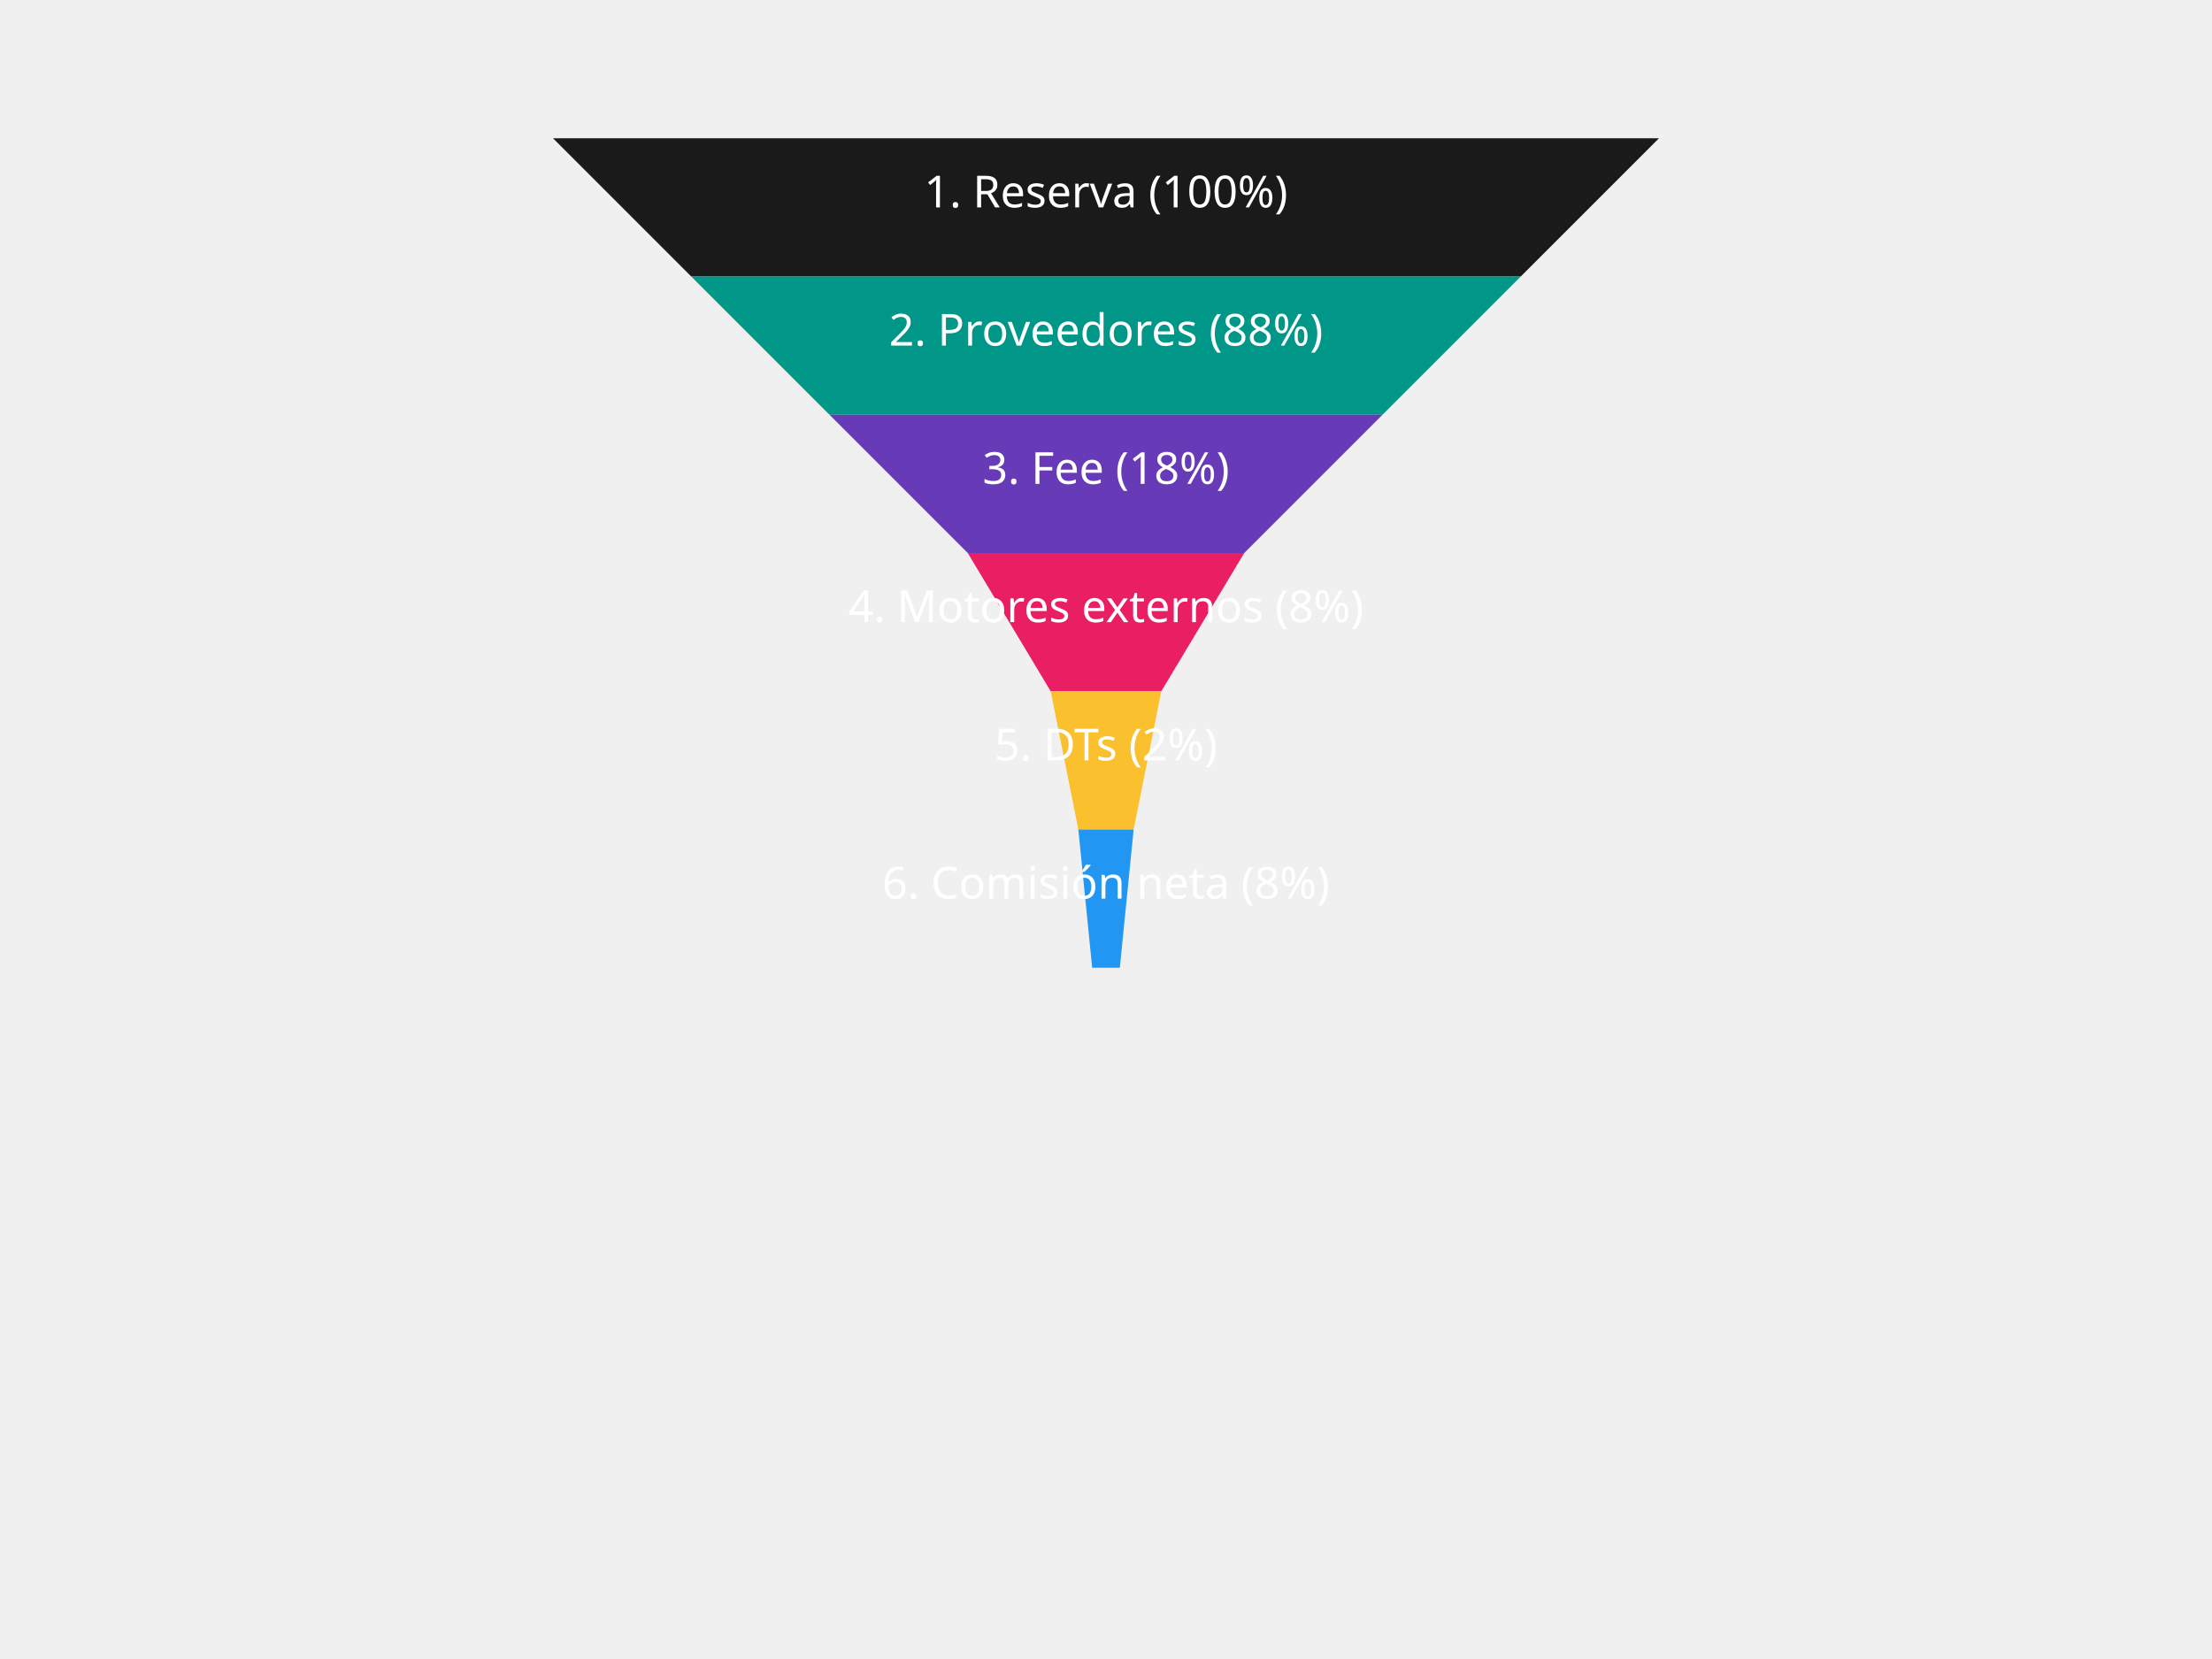
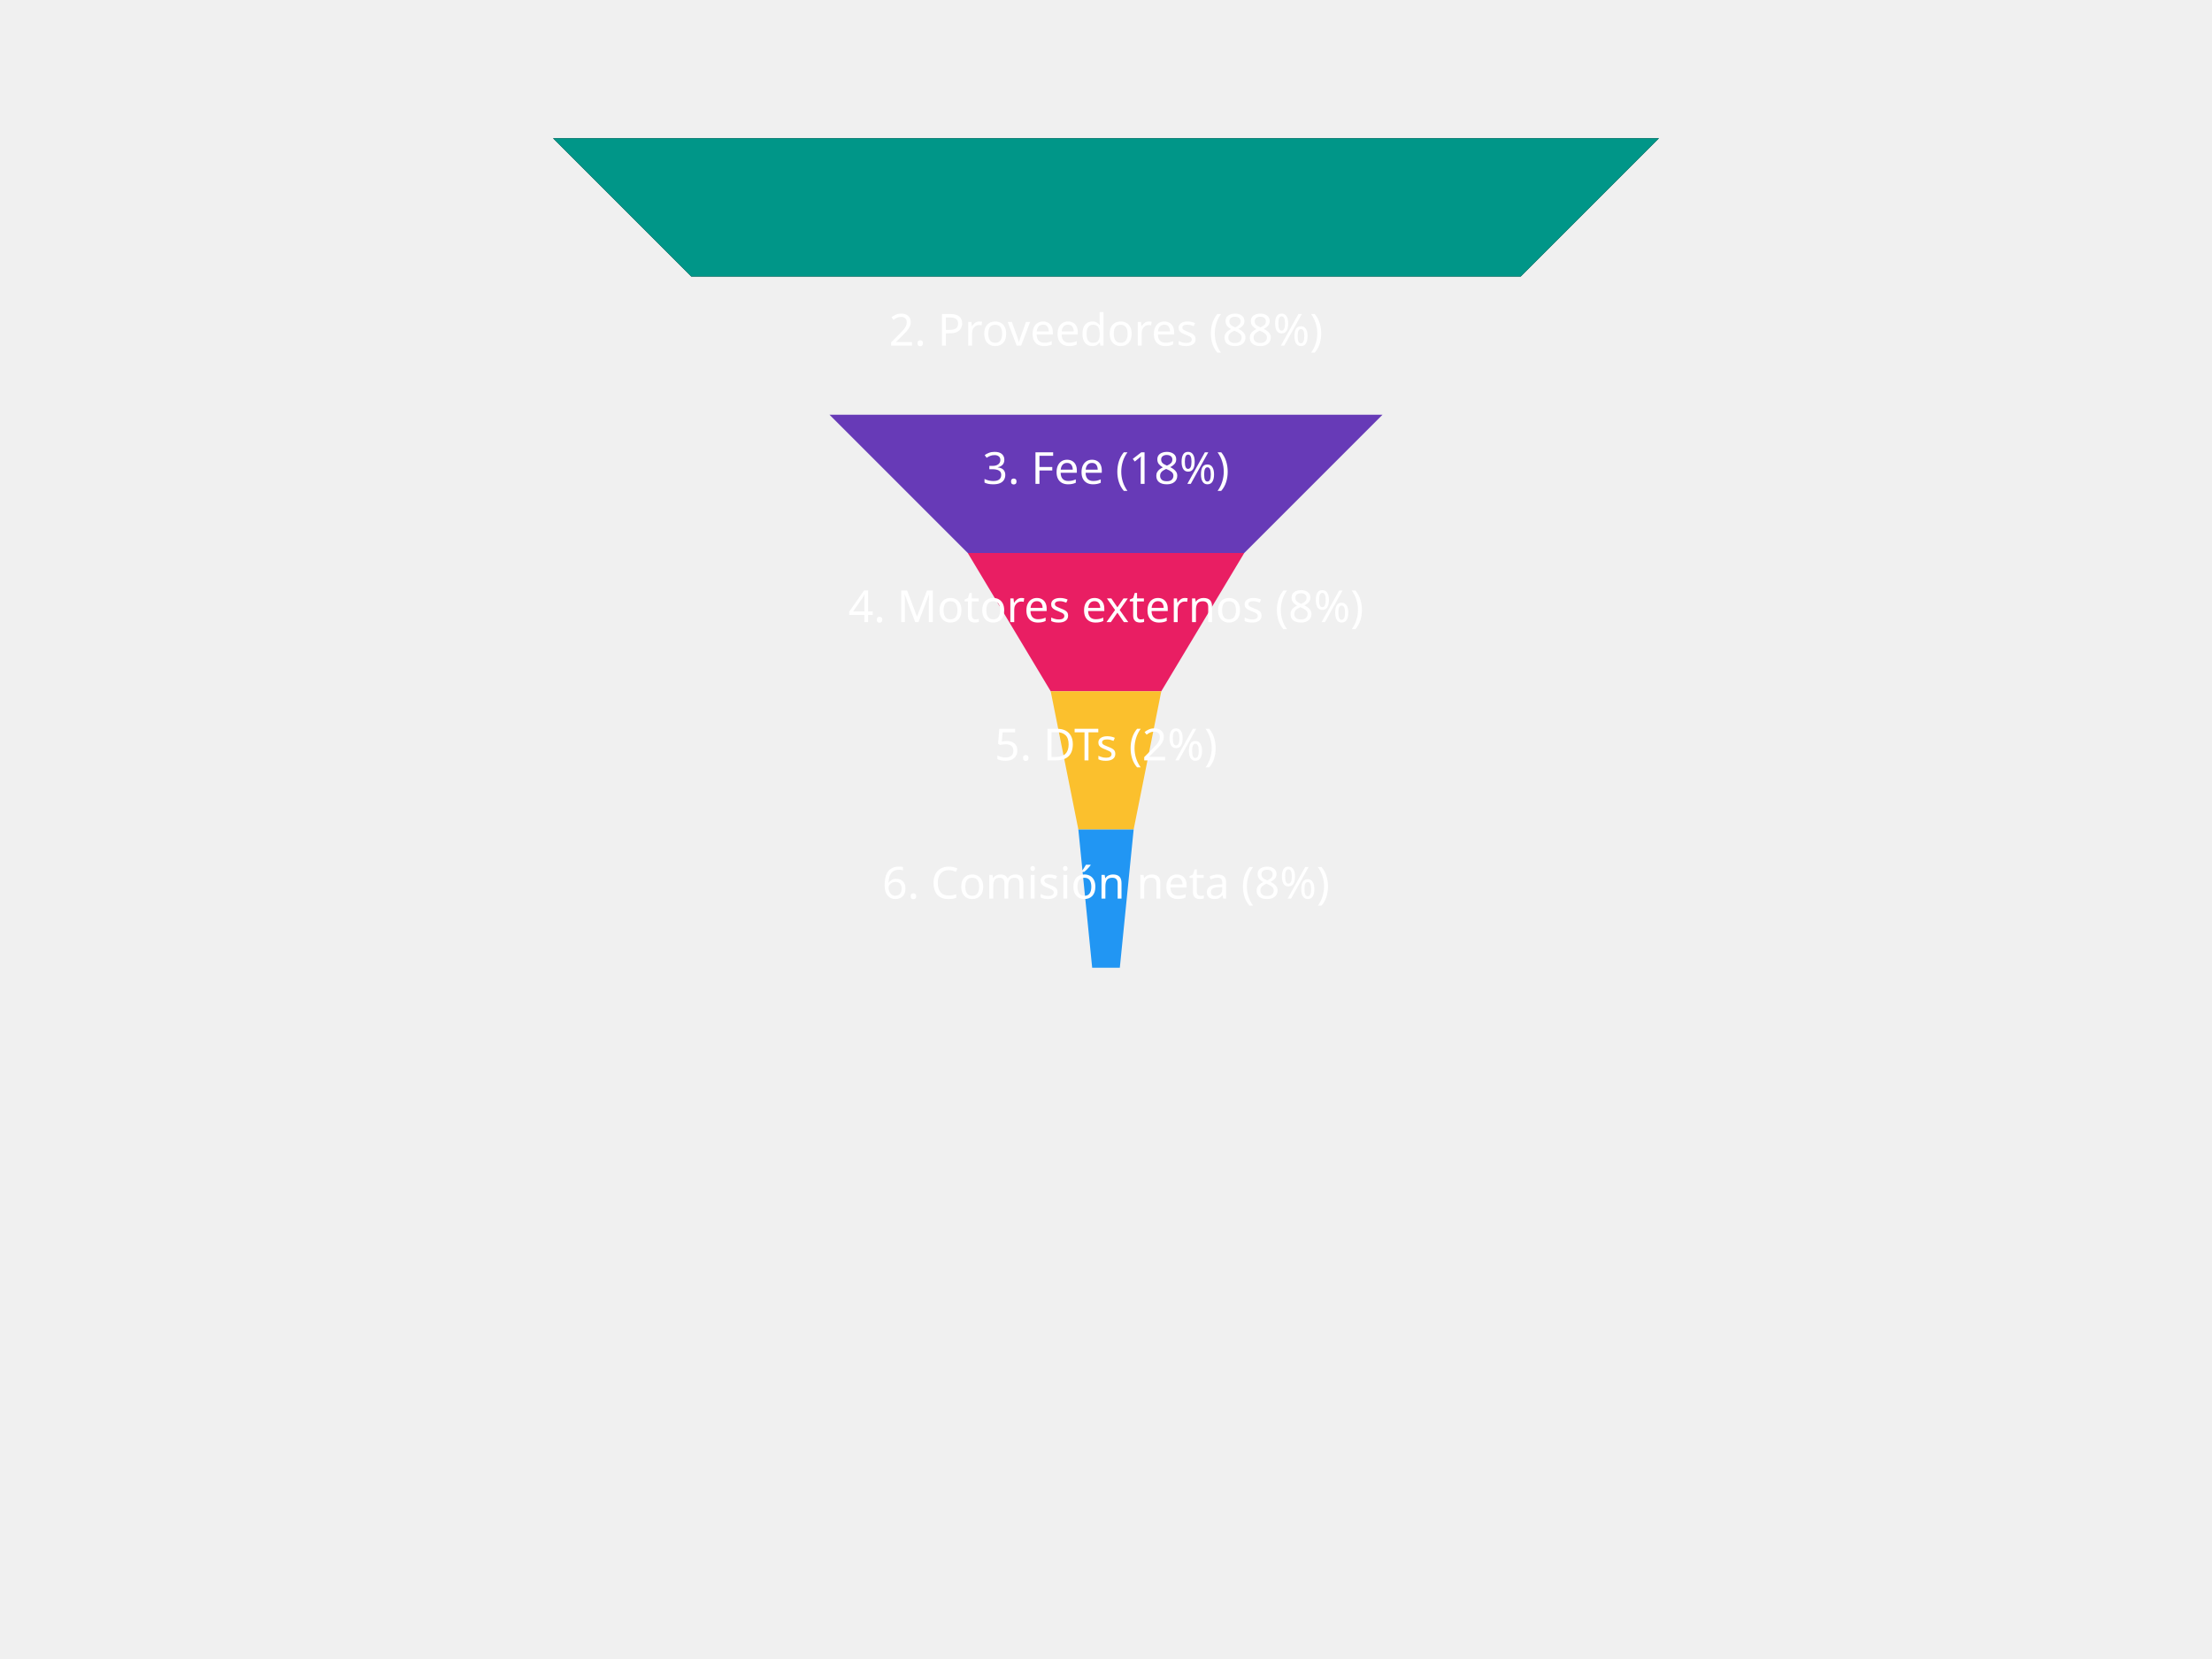
<svg xmlns="http://www.w3.org/2000/svg" width="800" height="600" viewBox="0 0 800 600">
  <style>
    .text {
      font-family: Mikado, sans-serif;
      font-size: 16px;
      fill: white;
      text-anchor: middle;
      alignment-baseline: middle;
    }
  </style>
  <polygon points="200,50 600,50 550,100 250,100" fill="#1A1A1A" />
  <text x="400" y="75" class="text">1. Reserva (100%)</text>
-   <polygon points="250,100 550,100 500,150 300,150" fill="#009688" />
+   <polygon points="200,50 600,50 550,100 250,100" fill="#009688" />
  <text x="400" y="125" class="text">2. Proveedores (88%)</text>
  <polygon points="300,150 500,150 450,200 350,200" fill="#673AB7" />
  <text x="400" y="175" class="text">3. Fee (18%)</text>
  <polygon points="350,200 450,200 420,250 380,250" fill="#E91E63" />
  <text x="400" y="225" class="text">4. Motores externos (8%)</text>
  <polygon points="380,250 420,250 410,300 390,300" fill="#FBC02D" />
  <text x="400" y="275" class="text">5. DTs (2%)</text>
  <polygon points="390,300 410,300 405,350 395,350" fill="#2196F3" />
  <text x="400" y="325" class="text">6. Comisión neta (8%)</text>
</svg>
